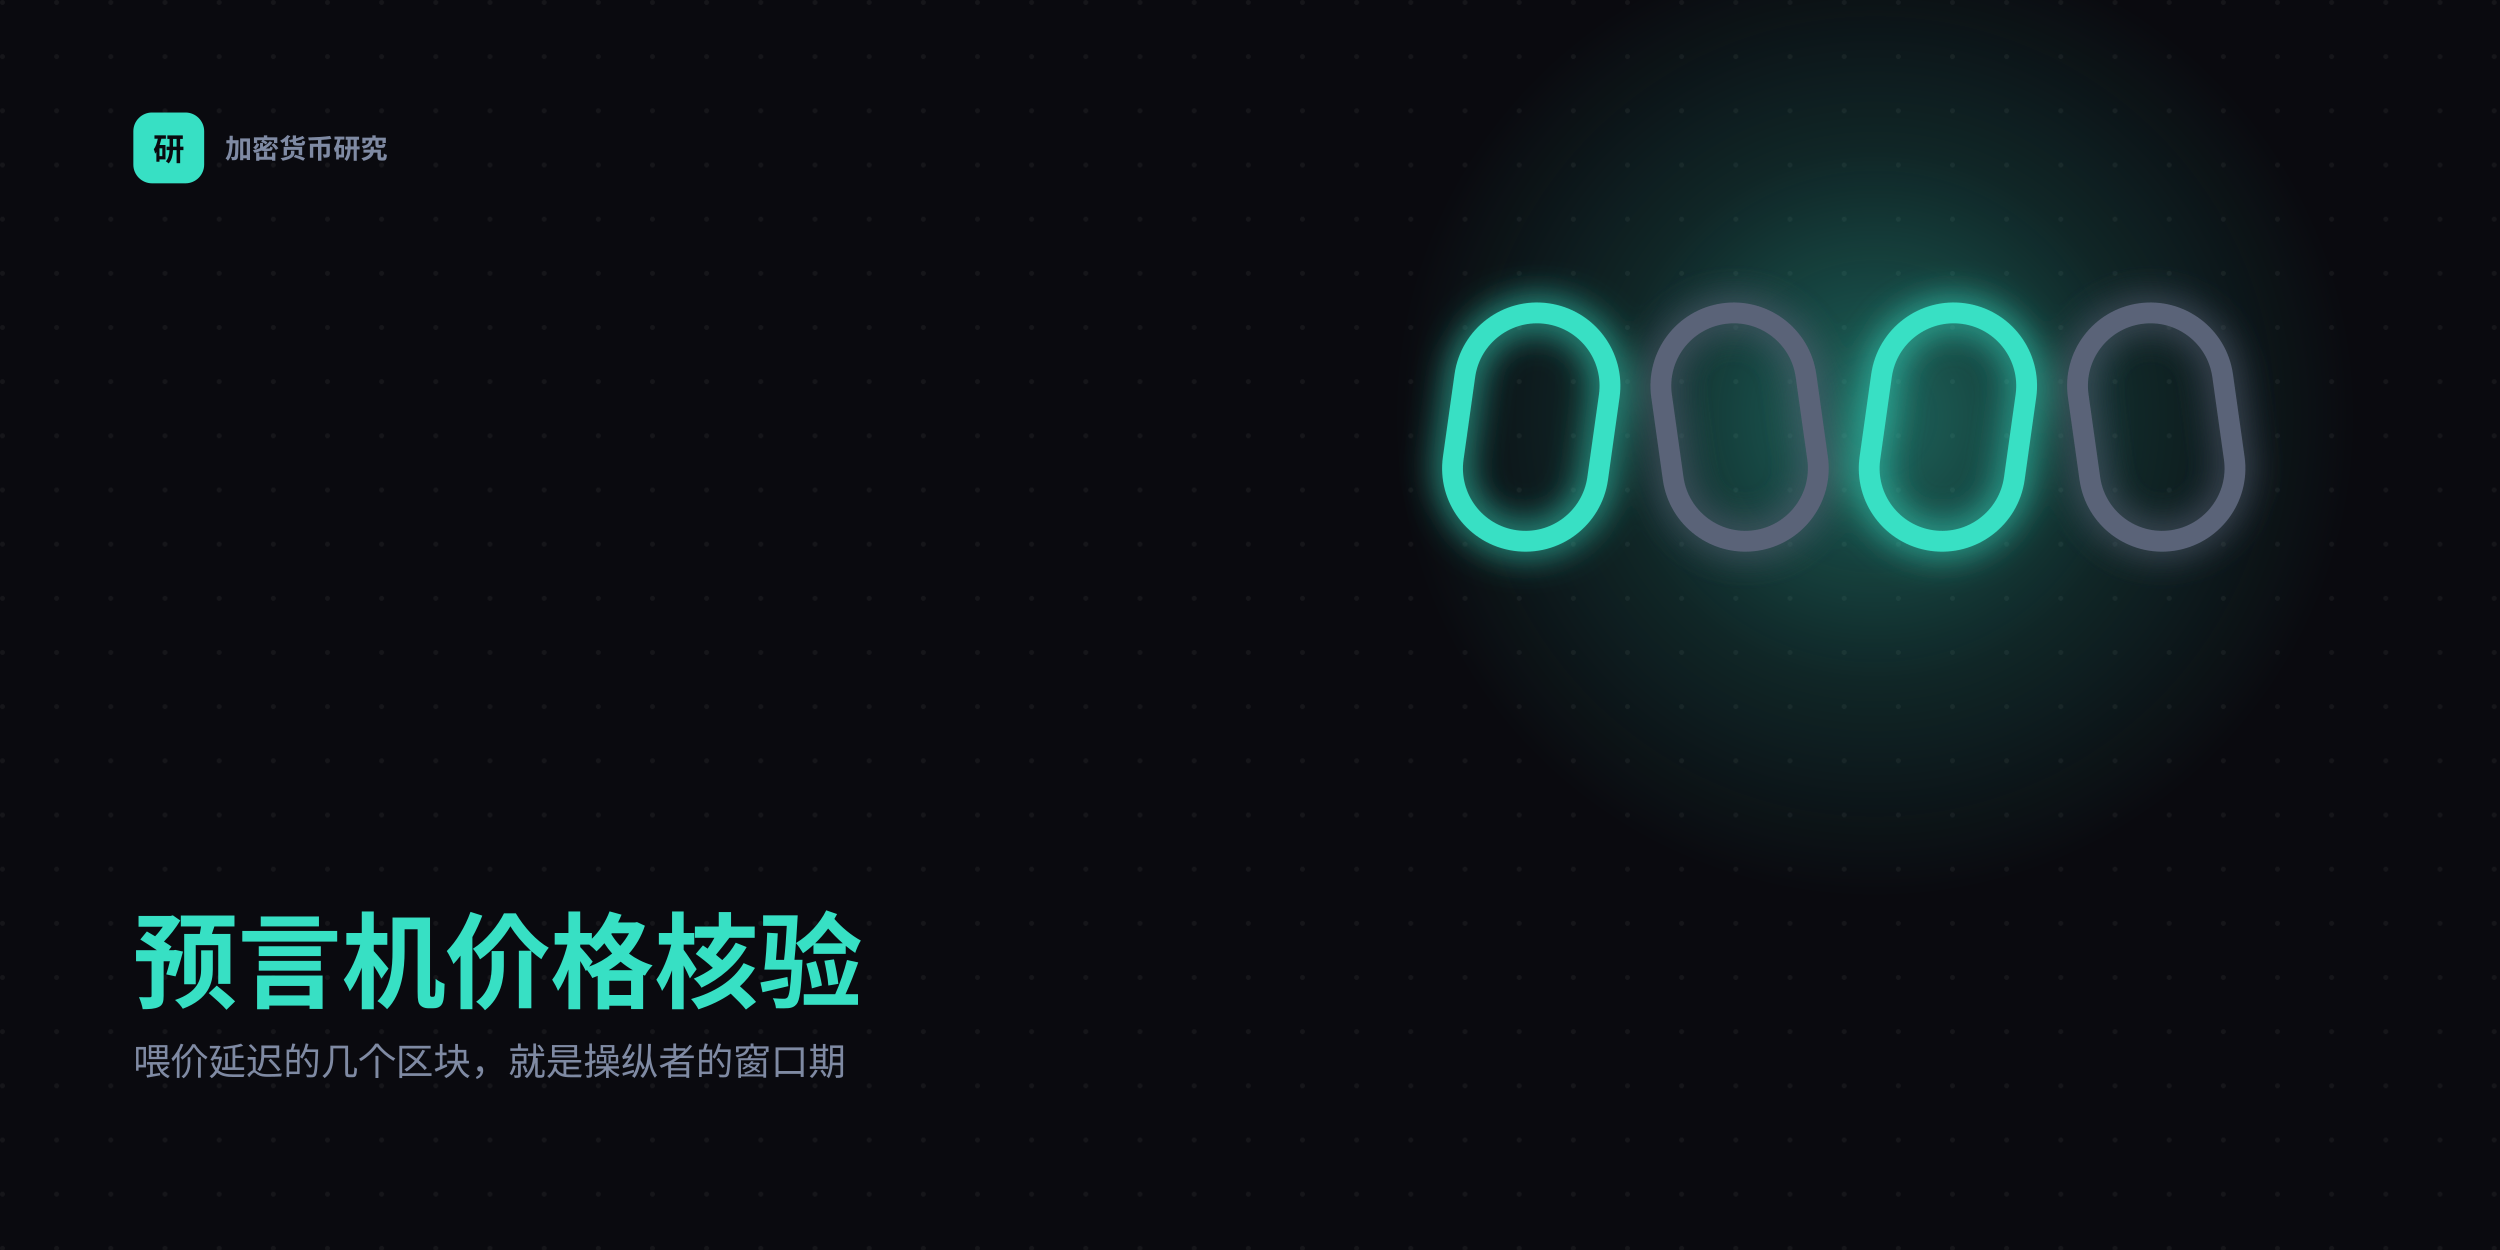
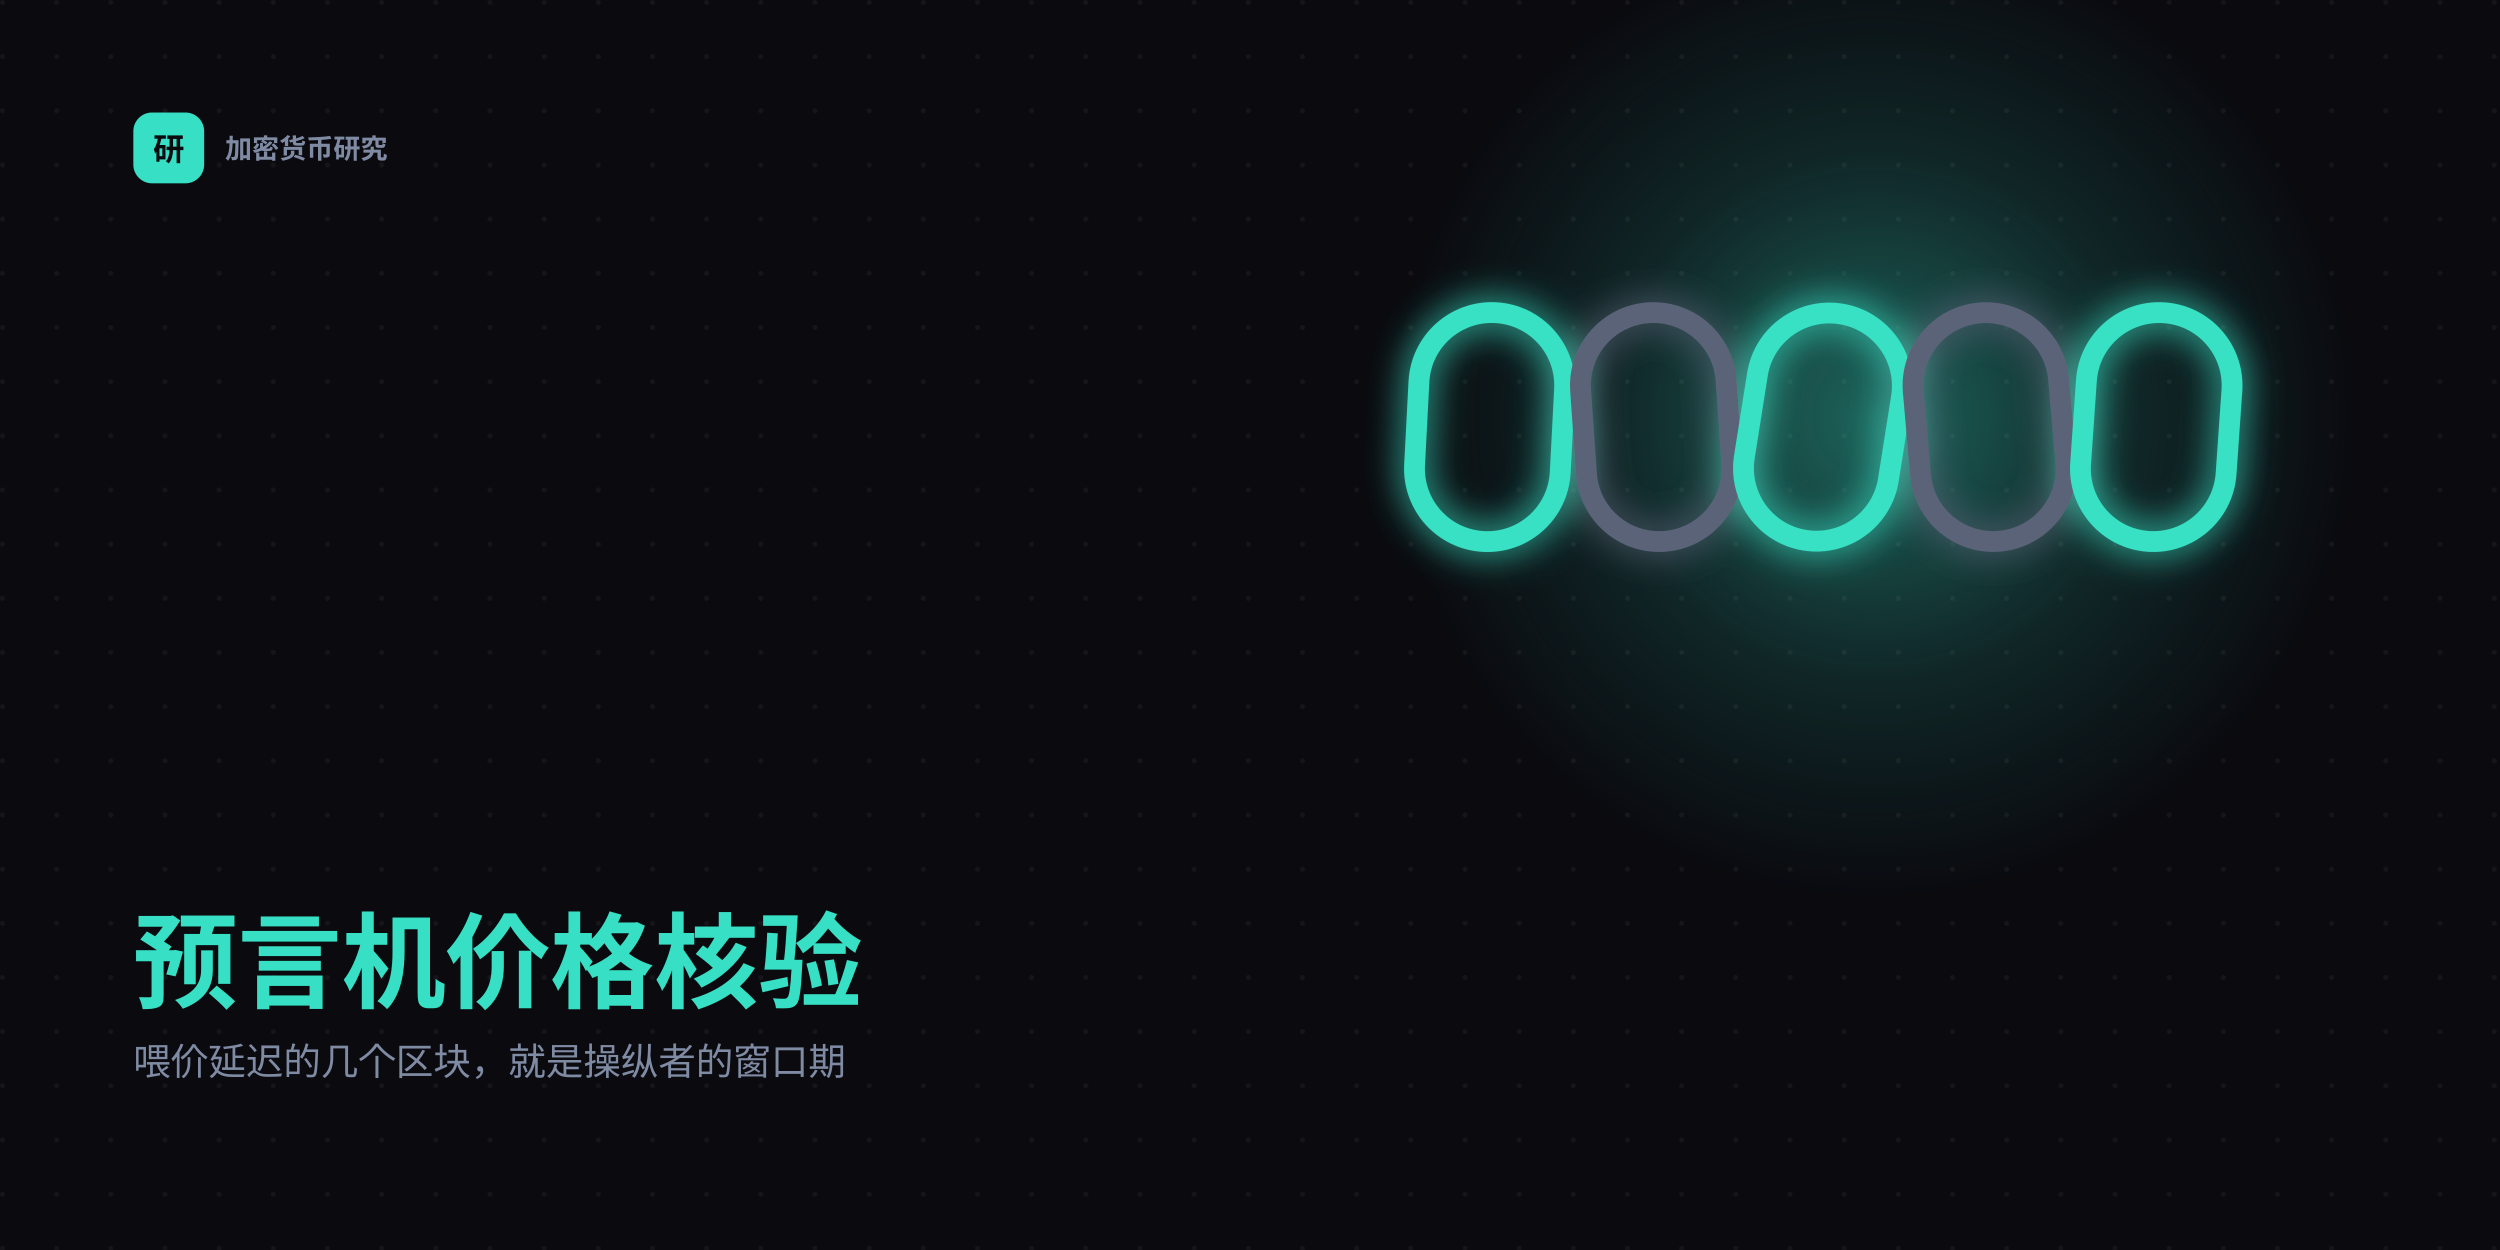
<svg xmlns="http://www.w3.org/2000/svg" viewBox="0 0 1200 600" role="img" aria-label="预言机价格核验：喂价延迟的几个区块，就是操纵者的窗口期 主题配图">
  <defs>
    <radialGradient id="gloworaclepriczh" cx="50%" cy="50%" r="50%">
      <stop offset="0%" stop-color="#37e0c4" stop-opacity="0.42" />
      <stop offset="55%" stop-color="#37e0c4" stop-opacity="0.13" />
      <stop offset="100%" stop-color="#37e0c4" stop-opacity="0" />
    </radialGradient>
    <linearGradient id="baroraclepriczh" x1="0" y1="1" x2="0" y2="0">
      <stop offset="0%" stop-color="#2fb6e0" stop-opacity="0.95" />
      <stop offset="100%" stop-color="#37e0c4" stop-opacity="0.95" />
    </linearGradient>
    <filter id="softoraclepriczh" x="-80%" y="-80%" width="260%" height="260%">
      <feGaussianBlur stdDeviation="9" result="b" />
      <feMerge>
        <feMergeNode in="b" />
        <feMergeNode in="SourceGraphic" />
      </feMerge>
    </filter>
    <pattern id="dotsoraclepriczh" width="26" height="26" patternUnits="userSpaceOnUse">
      <circle cx="1.2" cy="1.2" r="1.2" fill="#ffffff" fill-opacity="0.05" />
    </pattern>
  </defs>
  <rect width="1200" height="600" fill="#0a0a0f" />
  <rect width="1200" height="600" fill="url(#dotsoraclepriczh)" />
  <g transform="translate(64,54)">
    <rect x="0" y="0" width="34" height="34" rx="9" fill="#37e0c4" />
    <text x="17" y="23" font-family="'Segoe UI',Arial,sans-serif" font-size="15" font-weight="700" fill="#0a0a0f" text-anchor="middle">研</text>
    <text x="44" y="22" font-family="'Segoe UI',Arial,sans-serif" font-size="13" font-weight="600" fill="#7f8aa3">加密货币研究</text>
  </g>
  <circle cx="900" cy="200" r="230" fill="url(#gloworaclepriczh)" />
  <g filter="url(#softoraclepriczh)">
-     <rect x="700" y="150" width="70" height="110" rx="35" fill="none" stroke="#37e0c4" stroke-width="10" transform="rotate(8 735 205)" />
-     <rect x="800" y="150" width="70" height="110" rx="35" fill="none" stroke="#5a6478" stroke-width="10" transform="rotate(-8 835 205)" />
-     <rect x="900" y="150" width="70" height="110" rx="35" fill="none" stroke="#37e0c4" stroke-width="10" transform="rotate(8 935 205)" />
-     <rect x="1000" y="150" width="70" height="110" rx="35" fill="none" stroke="#5a6478" stroke-width="10" transform="rotate(-8 1035 205)" />
+     <rect x="680" y="150" width="70" height="110" rx="35" fill="none" stroke="#37e0c4" stroke-width="10" transform="rotate(3 715 205)" />
+     <rect x="760" y="150" width="70" height="110" rx="35" fill="none" stroke="#5a6478" stroke-width="10" transform="rotate(-4 795 205)" />
+     <rect x="840" y="150" width="70" height="110" rx="35" fill="none" stroke="#37e0c4" stroke-width="10" transform="rotate(9 875 205)" />
+     <rect x="920" y="150" width="70" height="110" rx="35" fill="none" stroke="#5a6478" stroke-width="10" transform="rotate(-5 955 205)" />
+     <rect x="1000" y="150" width="70" height="110" rx="35" fill="none" stroke="#37e0c4" stroke-width="10" transform="rotate(4 1035 205)" />
  </g>
  <g font-family="'Segoe UI',Arial,sans-serif" font-weight="800">
    <text font-size="50" fill="#37e0c4">
      <tspan x="64" y="480">预言机价格核验</tspan>
    </text>
  </g>
  <text x="64" y="516" font-family="'Segoe UI',Arial,sans-serif" font-size="18" fill="#7f8aa3">喂价延迟的几个区块，就是操纵者的窗口期</text>
</svg>
